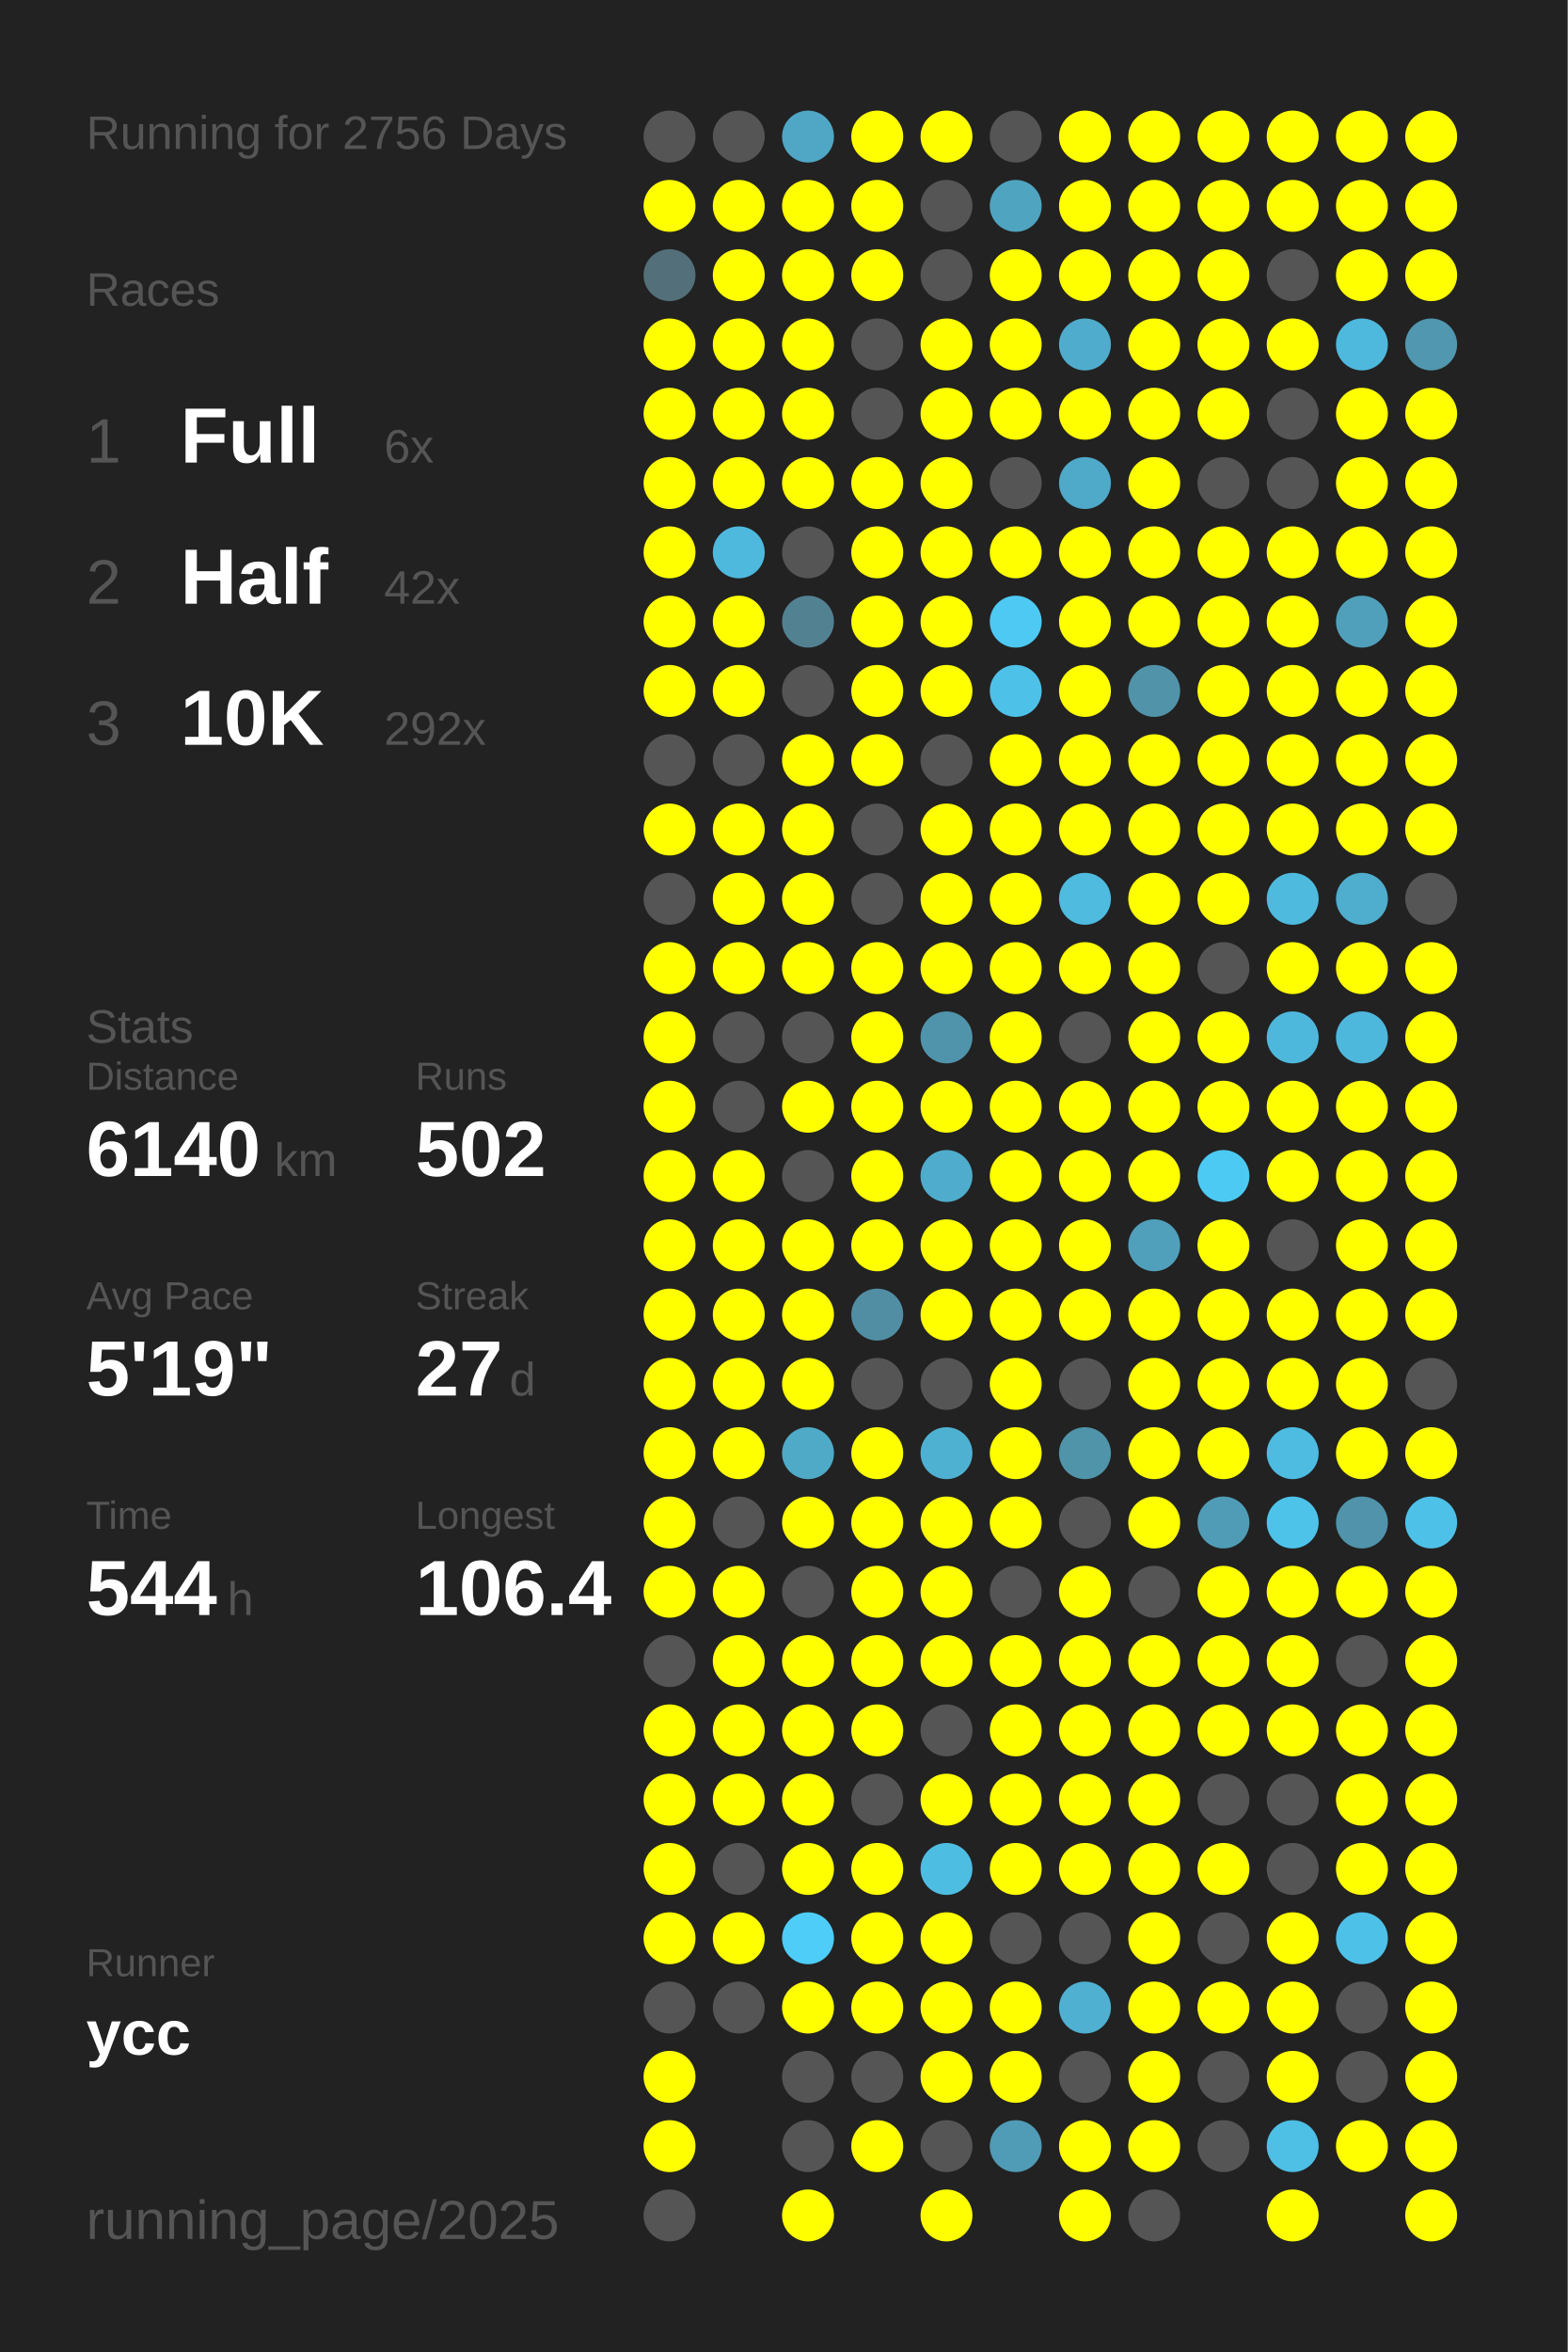
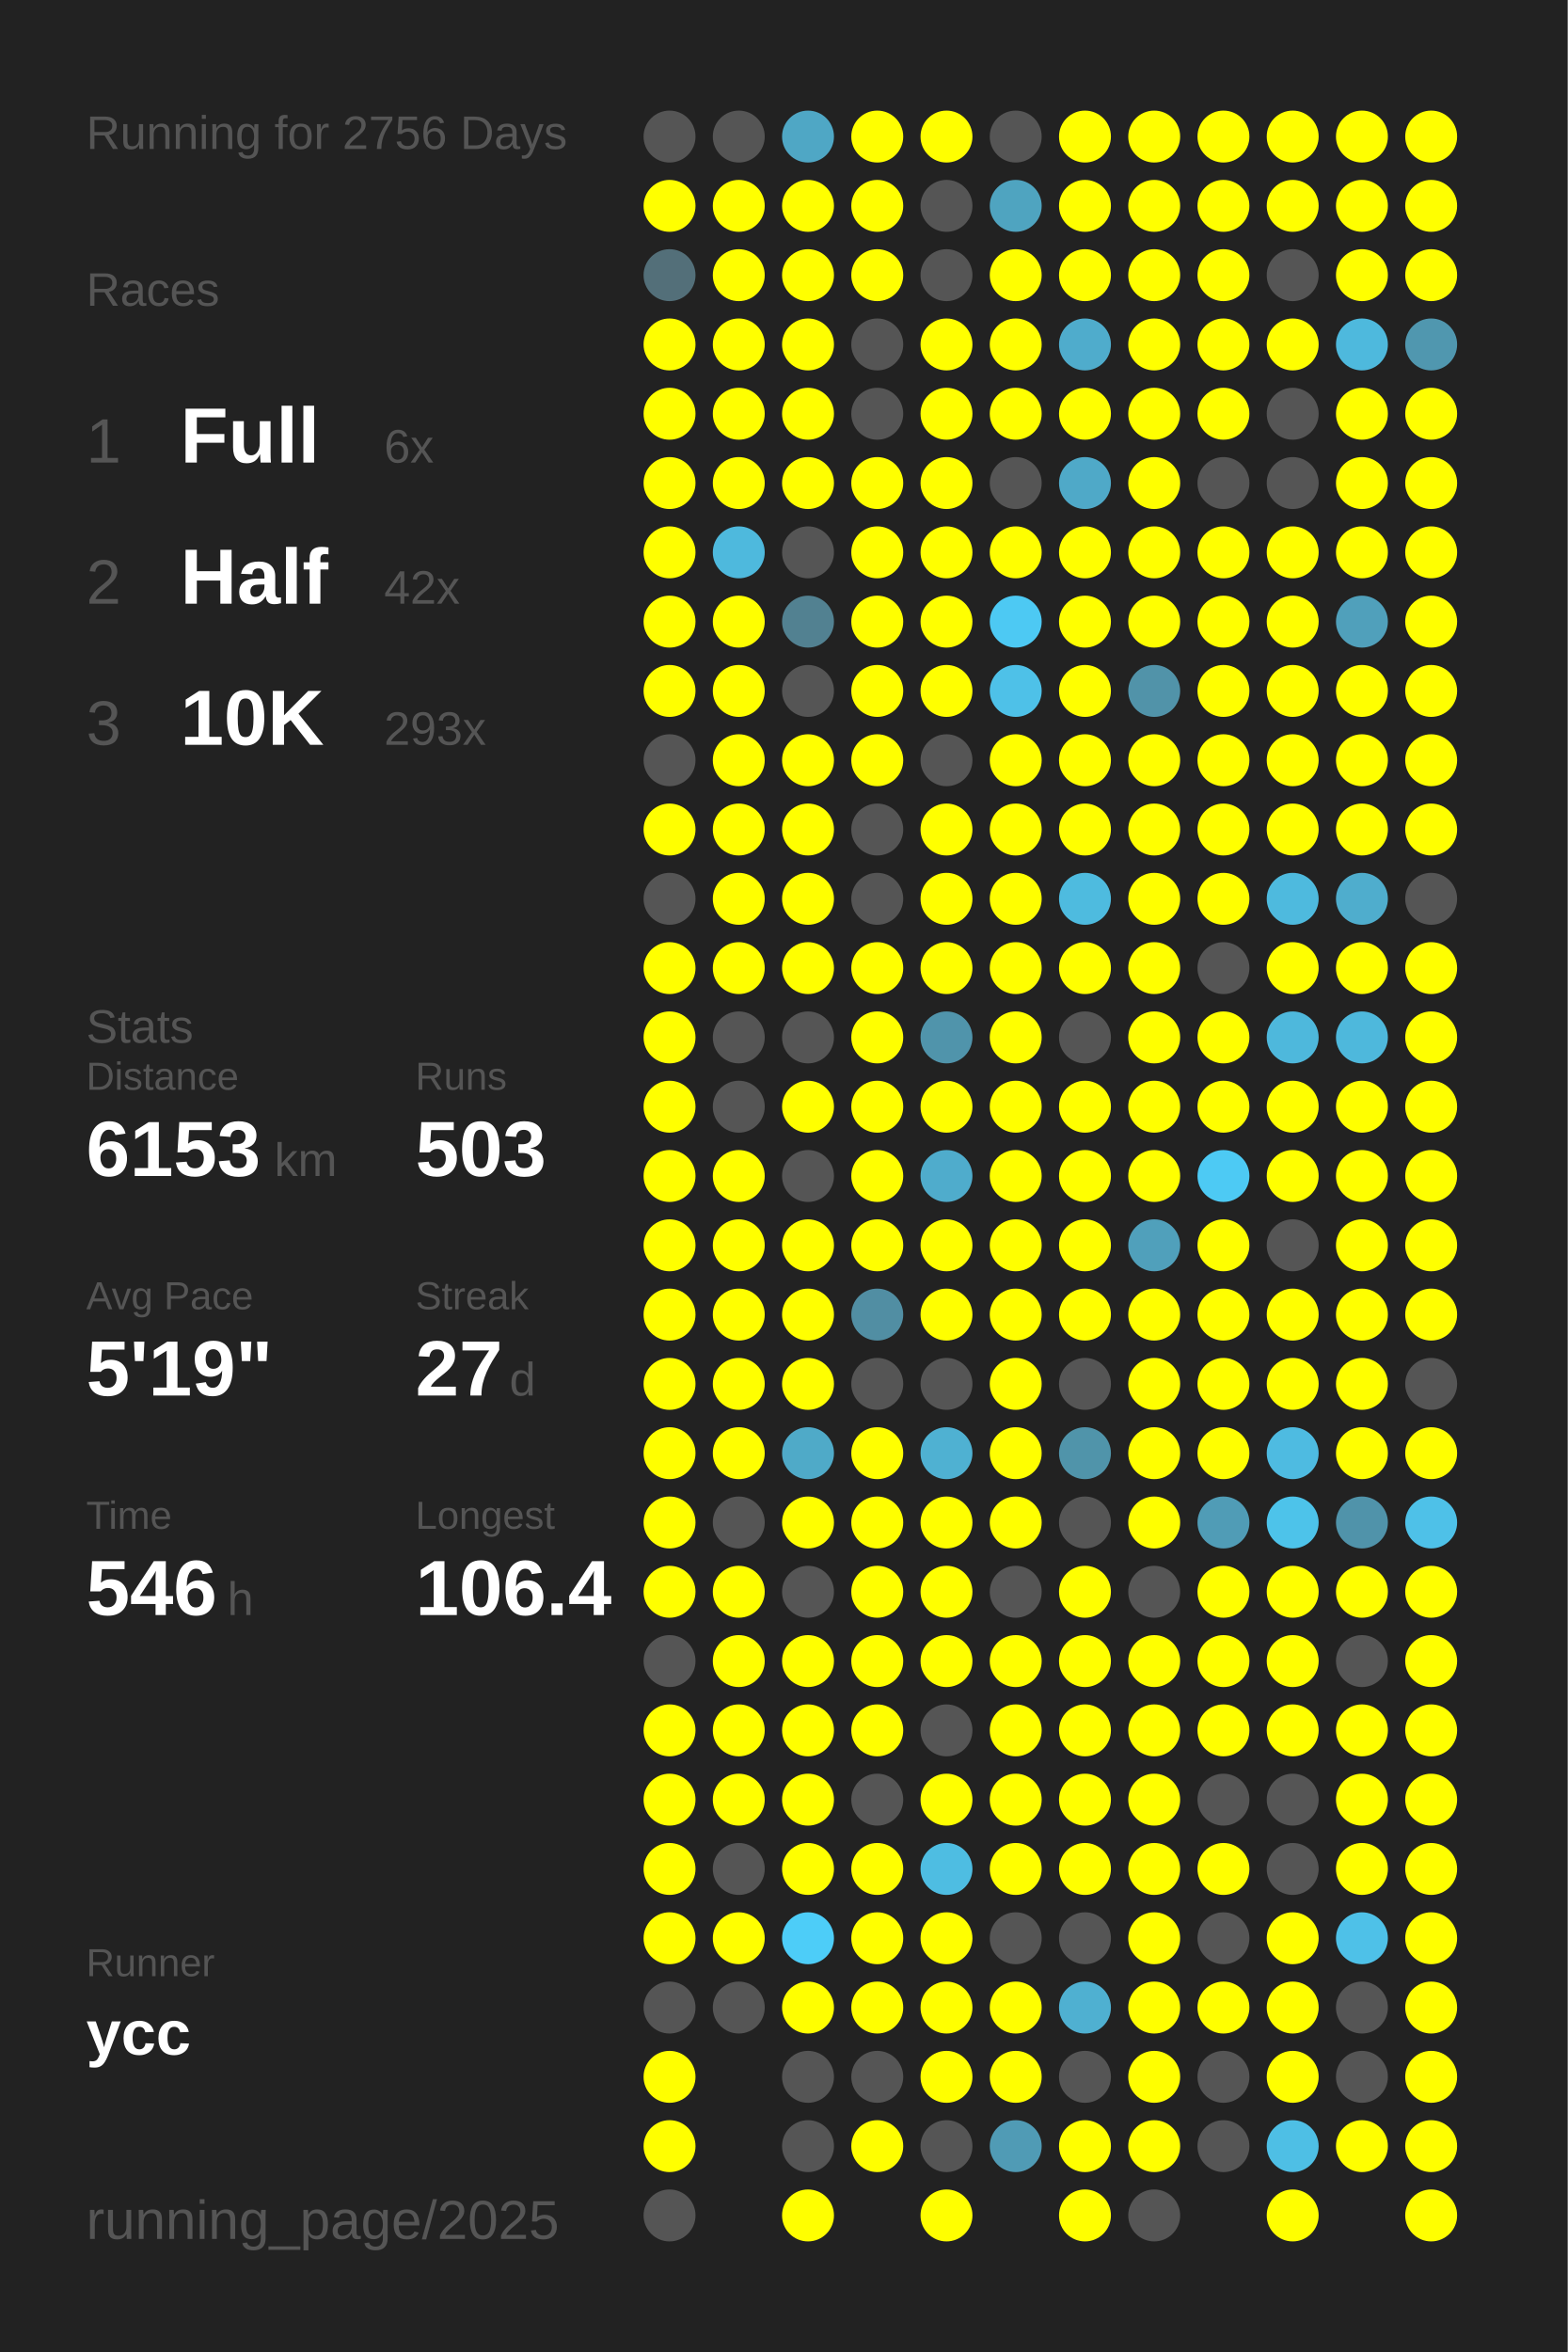
<svg xmlns="http://www.w3.org/2000/svg" baseProfile="full" height="300mm" version="1.1" viewBox="0,0,200,300" width="200mm">
  <defs />
  <rect fill="#222222" height="300" width="200" x="0" y="0" />
  <text fill="#555555" style="font-size:6px; font-family:Arial;" x="11" y="19">Running for 2756 Days</text>
  <text fill="#555555" style="font-size:6px; font-family:Arial;" x="11" y="39">Races</text>
  <text fill="#555555" style="font-size:8px; font-family:Arial;" x="11" y="59">1</text>
  <text fill="#FFFFFF" style="font-size:10px; font-family:Arial; font-weight:bold;" x="23" y="59">Full</text>
  <text fill="#555555" style="font-size:6px; font-family:Arial;" x="49" y="59">6x</text>
  <text fill="#555555" style="font-size:8px; font-family:Arial;" x="11" y="77">2</text>
  <text fill="#FFFFFF" style="font-size:10px; font-family:Arial; font-weight:bold;" x="23" y="77">Half</text>
  <text fill="#555555" style="font-size:6px; font-family:Arial;" x="49" y="77">42x</text>
  <text fill="#555555" style="font-size:8px; font-family:Arial;" x="11" y="95">3</text>
  <text fill="#FFFFFF" style="font-size:10px; font-family:Arial; font-weight:bold;" x="23" y="95">10K</text>
-   <text fill="#555555" style="font-size:6px; font-family:Arial;" x="49" y="95">292x</text>
+   <text fill="#555555" style="font-size:6px; font-family:Arial;" x="49" y="95">293x</text>
  <text fill="#555555" style="font-size:6px; font-family:Arial;" x="11" y="133">Stats</text>
  <text fill="#555555" style="font-size:5px; font-family:Arial;" x="11" y="139">Distance</text>
-   <text fill="#FFFFFF" style="font-size:10px; font-family:Arial; font-weight:bold;" x="11" y="150">6140</text>
+   <text fill="#FFFFFF" style="font-size:10px; font-family:Arial; font-weight:bold;" x="11" y="150">6153</text>
  <text fill="#555555" style="font-size:6px; font-family:Arial;" x="35" y="150">km</text>
  <text fill="#555555" style="font-size:5px; font-family:Arial;" x="53" y="139">Runs</text>
-   <text fill="#FFFFFF" style="font-size:10px; font-family:Arial; font-weight:bold;" x="53" y="150">502</text>
+   <text fill="#FFFFFF" style="font-size:10px; font-family:Arial; font-weight:bold;" x="53" y="150">503</text>
  <text fill="#555555" style="font-size:5px; font-family:Arial;" x="11" y="167">Avg Pace</text>
  <text fill="#FFFFFF" style="font-size:10px; font-family:Arial; font-weight:bold;" x="11" y="178">5'19"</text>
  <text fill="#555555" style="font-size:5px; font-family:Arial;" x="53" y="167">Streak</text>
  <text fill="#FFFFFF" style="font-size:10px; font-family:Arial; font-weight:bold;" x="53" y="178">27</text>
  <text fill="#555555" style="font-size:6px; font-family:Arial;" x="65" y="178">d</text>
  <text fill="#555555" style="font-size:5px; font-family:Arial;" x="11" y="195">Time</text>
-   <text fill="#FFFFFF" style="font-size:10px; font-family:Arial; font-weight:bold;" x="11" y="206">544</text>
+   <text fill="#FFFFFF" style="font-size:10px; font-family:Arial; font-weight:bold;" x="11" y="206">546</text>
  <text fill="#555555" style="font-size:6px; font-family:Arial;" x="29" y="206">h</text>
  <text fill="#555555" style="font-size:5px; font-family:Arial;" x="53" y="195">Longest</text>
  <text fill="#FFFFFF" style="font-size:10px; font-family:Arial; font-weight:bold;" x="53" y="206">106.4</text>
  <text fill="#555555" style="font-size:5px; font-family:Arial;" x="11" y="252.065">Runner</text>
  <text fill="#FFFFFF" style="font-size:8px; font-family:Arial; font-weight:bold;" x="11" y="262.065">ycc</text>
  <text fill="#555555" style="font-size:7px; font-family:Arial;" x="11" y="285.581">running_page/2025</text>
  <circle cx="85.417" cy="17.419" fill="#555555" r="3.312" />
  <circle cx="85.417" cy="26.258" fill="#FFFF00" r="3.312" />
  <circle cx="85.417" cy="35.097" fill="#536f79" r="3.312" />
  <circle cx="85.417" cy="43.935" fill="#FFFF00" r="3.312" />
  <circle cx="85.417" cy="52.774" fill="#FFFF00" r="3.312" />
  <circle cx="85.417" cy="61.613" fill="#FFFF00" r="3.312" />
  <circle cx="85.417" cy="70.452" fill="#FFFF00" r="3.312" />
  <circle cx="85.417" cy="79.29" fill="#FFFF00" r="3.312" />
  <circle cx="85.417" cy="88.129" fill="#FFFF00" r="3.312" />
  <circle cx="85.417" cy="96.968" fill="#555555" r="3.312" />
  <circle cx="85.417" cy="105.806" fill="#FFFF00" r="3.312" />
  <circle cx="85.417" cy="114.645" fill="#555555" r="3.312" />
  <circle cx="85.417" cy="123.484" fill="#FFFF00" r="3.312" />
  <circle cx="85.417" cy="132.323" fill="#FFFF00" r="3.312" />
  <circle cx="85.417" cy="141.161" fill="#FFFF00" r="3.312" />
  <circle cx="85.417" cy="150" fill="#FFFF00" r="3.312" />
  <circle cx="85.417" cy="158.839" fill="#FFFF00" r="3.312" />
  <circle cx="85.417" cy="167.677" fill="#FFFF00" r="3.312" />
  <circle cx="85.417" cy="176.516" fill="#FFFF00" r="3.312" />
  <circle cx="85.417" cy="185.355" fill="#FFFF00" r="3.312" />
  <circle cx="85.417" cy="194.194" fill="#FFFF00" r="3.312" />
  <circle cx="85.417" cy="203.032" fill="#FFFF00" r="3.312" />
  <circle cx="85.417" cy="211.871" fill="#555555" r="3.312" />
  <circle cx="85.417" cy="220.71" fill="#FFFF00" r="3.312" />
  <circle cx="85.417" cy="229.548" fill="#FFFF00" r="3.312" />
  <circle cx="85.417" cy="238.387" fill="#FFFF00" r="3.312" />
  <circle cx="85.417" cy="247.226" fill="#FFFF00" r="3.312" />
  <circle cx="85.417" cy="256.065" fill="#555555" r="3.312" />
  <circle cx="85.417" cy="264.903" fill="#FFFF00" r="3.312" />
  <circle cx="85.417" cy="273.742" fill="#FFFF00" r="3.312" />
  <circle cx="85.417" cy="282.581" fill="#555555" r="3.312" />
  <circle cx="94.25" cy="17.419" fill="#555555" r="3.312" />
  <circle cx="94.25" cy="26.258" fill="#FFFF00" r="3.312" />
  <circle cx="94.25" cy="35.097" fill="#FFFF00" r="3.312" />
  <circle cx="94.25" cy="43.935" fill="#FFFF00" r="3.312" />
  <circle cx="94.25" cy="52.774" fill="#FFFF00" r="3.312" />
  <circle cx="94.25" cy="61.613" fill="#FFFF00" r="3.312" />
  <circle cx="94.25" cy="70.452" fill="#4eb9dd" r="3.312" />
  <circle cx="94.25" cy="79.29" fill="#FFFF00" r="3.312" />
  <circle cx="94.25" cy="88.129" fill="#FFFF00" r="3.312" />
-   <circle cx="94.25" cy="96.968" fill="#555555" r="3.312" />
+   <circle cx="94.25" cy="96.968" fill="#FFFF00" r="3.312" />
  <circle cx="94.25" cy="105.806" fill="#FFFF00" r="3.312" />
  <circle cx="94.25" cy="114.645" fill="#FFFF00" r="3.312" />
  <circle cx="94.25" cy="123.484" fill="#FFFF00" r="3.312" />
  <circle cx="94.25" cy="132.323" fill="#555555" r="3.312" />
  <circle cx="94.25" cy="141.161" fill="#555555" r="3.312" />
  <circle cx="94.25" cy="150" fill="#FFFF00" r="3.312" />
  <circle cx="94.25" cy="158.839" fill="#FFFF00" r="3.312" />
  <circle cx="94.25" cy="167.677" fill="#FFFF00" r="3.312" />
  <circle cx="94.25" cy="176.516" fill="#FFFF00" r="3.312" />
  <circle cx="94.25" cy="185.355" fill="#FFFF00" r="3.312" />
  <circle cx="94.25" cy="194.194" fill="#555555" r="3.312" />
  <circle cx="94.25" cy="203.032" fill="#FFFF00" r="3.312" />
  <circle cx="94.25" cy="211.871" fill="#FFFF00" r="3.312" />
  <circle cx="94.25" cy="220.71" fill="#FFFF00" r="3.312" />
  <circle cx="94.25" cy="229.548" fill="#FFFF00" r="3.312" />
  <circle cx="94.25" cy="238.387" fill="#555555" r="3.312" />
  <circle cx="94.25" cy="247.226" fill="#FFFF00" r="3.312" />
  <circle cx="94.25" cy="256.065" fill="#555555" r="3.312" />
  <circle cx="103.083" cy="17.419" fill="#4fa7c5" r="3.312" />
  <circle cx="103.083" cy="26.258" fill="#FFFF00" r="3.312" />
  <circle cx="103.083" cy="35.097" fill="#FFFF00" r="3.312" />
  <circle cx="103.083" cy="43.935" fill="#FFFF00" r="3.312" />
  <circle cx="103.083" cy="52.774" fill="#FFFF00" r="3.312" />
  <circle cx="103.083" cy="61.613" fill="#FFFF00" r="3.312" />
  <circle cx="103.083" cy="70.452" fill="#555555" r="3.312" />
  <circle cx="103.083" cy="79.29" fill="#528191" r="3.312" />
  <circle cx="103.083" cy="88.129" fill="#555555" r="3.312" />
  <circle cx="103.083" cy="96.968" fill="#FFFF00" r="3.312" />
  <circle cx="103.083" cy="105.806" fill="#FFFF00" r="3.312" />
  <circle cx="103.083" cy="114.645" fill="#FFFF00" r="3.312" />
  <circle cx="103.083" cy="123.484" fill="#FFFF00" r="3.312" />
  <circle cx="103.083" cy="132.323" fill="#555555" r="3.312" />
  <circle cx="103.083" cy="141.161" fill="#FFFF00" r="3.312" />
  <circle cx="103.083" cy="150" fill="#555555" r="3.312" />
  <circle cx="103.083" cy="158.839" fill="#FFFF00" r="3.312" />
  <circle cx="103.083" cy="167.677" fill="#FFFF00" r="3.312" />
  <circle cx="103.083" cy="176.516" fill="#FFFF00" r="3.312" />
  <circle cx="103.083" cy="185.355" fill="#4faac8" r="3.312" />
  <circle cx="103.083" cy="194.194" fill="#FFFF00" r="3.312" />
  <circle cx="103.083" cy="203.032" fill="#555555" r="3.312" />
  <circle cx="103.083" cy="211.871" fill="#FFFF00" r="3.312" />
  <circle cx="103.083" cy="220.71" fill="#FFFF00" r="3.312" />
  <circle cx="103.083" cy="229.548" fill="#FFFF00" r="3.312" />
  <circle cx="103.083" cy="238.387" fill="#FFFF00" r="3.312" />
  <circle cx="103.083" cy="247.226" fill="#4dcdf8" r="3.312" />
  <circle cx="103.083" cy="256.065" fill="#FFFF00" r="3.312" />
  <circle cx="103.083" cy="264.903" fill="#555555" r="3.312" />
  <circle cx="103.083" cy="273.742" fill="#555555" r="3.312" />
  <circle cx="103.083" cy="282.581" fill="#FFFF00" r="3.312" />
  <circle cx="111.917" cy="17.419" fill="#FFFF00" r="3.312" />
  <circle cx="111.917" cy="26.258" fill="#FFFF00" r="3.312" />
  <circle cx="111.917" cy="35.097" fill="#FFFF00" r="3.312" />
  <circle cx="111.917" cy="43.935" fill="#555555" r="3.312" />
  <circle cx="111.917" cy="52.774" fill="#555555" r="3.312" />
  <circle cx="111.917" cy="61.613" fill="#FFFF00" r="3.312" />
  <circle cx="111.917" cy="70.452" fill="#FFFF00" r="3.312" />
  <circle cx="111.917" cy="79.29" fill="#FFFF00" r="3.312" />
  <circle cx="111.917" cy="88.129" fill="#FFFF00" r="3.312" />
  <circle cx="111.917" cy="96.968" fill="#FFFF00" r="3.312" />
  <circle cx="111.917" cy="105.806" fill="#555555" r="3.312" />
  <circle cx="111.917" cy="114.645" fill="#555555" r="3.312" />
  <circle cx="111.917" cy="123.484" fill="#FFFF00" r="3.312" />
  <circle cx="111.917" cy="132.323" fill="#FFFF00" r="3.312" />
  <circle cx="111.917" cy="141.161" fill="#FFFF00" r="3.312" />
  <circle cx="111.917" cy="150" fill="#FFFF00" r="3.312" />
  <circle cx="111.917" cy="158.839" fill="#FFFF00" r="3.312" />
  <circle cx="111.917" cy="167.677" fill="#518ea3" r="3.312" />
  <circle cx="111.917" cy="176.516" fill="#555555" r="3.312" />
  <circle cx="111.917" cy="185.355" fill="#FFFF00" r="3.312" />
  <circle cx="111.917" cy="194.194" fill="#FFFF00" r="3.312" />
  <circle cx="111.917" cy="203.032" fill="#FFFF00" r="3.312" />
  <circle cx="111.917" cy="211.871" fill="#FFFF00" r="3.312" />
  <circle cx="111.917" cy="220.71" fill="#FFFF00" r="3.312" />
  <circle cx="111.917" cy="229.548" fill="#555555" r="3.312" />
  <circle cx="111.917" cy="238.387" fill="#FFFF00" r="3.312" />
  <circle cx="111.917" cy="247.226" fill="#FFFF00" r="3.312" />
  <circle cx="111.917" cy="256.065" fill="#FFFF00" r="3.312" />
  <circle cx="111.917" cy="264.903" fill="#555555" r="3.312" />
  <circle cx="111.917" cy="273.742" fill="#FFFF00" r="3.312" />
  <circle cx="120.75" cy="17.419" fill="#FFFF00" r="3.312" />
  <circle cx="120.75" cy="26.258" fill="#555555" r="3.312" />
  <circle cx="120.75" cy="35.097" fill="#555555" r="3.312" />
  <circle cx="120.75" cy="43.935" fill="#FFFF00" r="3.312" />
  <circle cx="120.75" cy="52.774" fill="#FFFF00" r="3.312" />
  <circle cx="120.75" cy="61.613" fill="#FFFF00" r="3.312" />
  <circle cx="120.75" cy="70.452" fill="#FFFF00" r="3.312" />
  <circle cx="120.75" cy="79.29" fill="#FFFF00" r="3.312" />
  <circle cx="120.75" cy="88.129" fill="#FFFF00" r="3.312" />
  <circle cx="120.75" cy="96.968" fill="#555555" r="3.312" />
  <circle cx="120.75" cy="105.806" fill="#FFFF00" r="3.312" />
  <circle cx="120.75" cy="114.645" fill="#FFFF00" r="3.312" />
  <circle cx="120.75" cy="123.484" fill="#FFFF00" r="3.312" />
  <circle cx="120.75" cy="132.323" fill="#5094ab" r="3.312" />
  <circle cx="120.75" cy="141.161" fill="#FFFF00" r="3.312" />
  <circle cx="120.75" cy="150" fill="#4faccc" r="3.312" />
  <circle cx="120.75" cy="158.839" fill="#FFFF00" r="3.312" />
  <circle cx="120.75" cy="167.677" fill="#FFFF00" r="3.312" />
  <circle cx="120.75" cy="176.516" fill="#555555" r="3.312" />
  <circle cx="120.75" cy="185.355" fill="#4fb1d2" r="3.312" />
  <circle cx="120.75" cy="194.194" fill="#FFFF00" r="3.312" />
  <circle cx="120.75" cy="203.032" fill="#FFFF00" r="3.312" />
  <circle cx="120.75" cy="211.871" fill="#FFFF00" r="3.312" />
  <circle cx="120.75" cy="220.71" fill="#555555" r="3.312" />
  <circle cx="120.75" cy="229.548" fill="#FFFF00" r="3.312" />
  <circle cx="120.75" cy="238.387" fill="#4ebde2" r="3.312" />
  <circle cx="120.75" cy="247.226" fill="#FFFF00" r="3.312" />
  <circle cx="120.75" cy="256.065" fill="#FFFF00" r="3.312" />
  <circle cx="120.75" cy="264.903" fill="#FFFF00" r="3.312" />
  <circle cx="120.75" cy="273.742" fill="#555555" r="3.312" />
  <circle cx="120.75" cy="282.581" fill="#FFFF00" r="3.312" />
  <circle cx="129.583" cy="17.419" fill="#555555" r="3.312" />
  <circle cx="129.583" cy="26.258" fill="#4fa4c0" r="3.312" />
  <circle cx="129.583" cy="35.097" fill="#FFFF00" r="3.312" />
  <circle cx="129.583" cy="43.935" fill="#FFFF00" r="3.312" />
  <circle cx="129.583" cy="52.774" fill="#FFFF00" r="3.312" />
  <circle cx="129.583" cy="61.613" fill="#555555" r="3.312" />
  <circle cx="129.583" cy="70.452" fill="#FFFF00" r="3.312" />
  <circle cx="129.583" cy="79.29" fill="#4dc9f3" r="3.312" />
  <circle cx="129.583" cy="88.129" fill="#4ec1e8" r="3.312" />
  <circle cx="129.583" cy="96.968" fill="#FFFF00" r="3.312" />
  <circle cx="129.583" cy="105.806" fill="#FFFF00" r="3.312" />
  <circle cx="129.583" cy="114.645" fill="#FFFF00" r="3.312" />
  <circle cx="129.583" cy="123.484" fill="#FFFF00" r="3.312" />
  <circle cx="129.583" cy="132.323" fill="#FFFF00" r="3.312" />
  <circle cx="129.583" cy="141.161" fill="#FFFF00" r="3.312" />
  <circle cx="129.583" cy="150" fill="#FFFF00" r="3.312" />
  <circle cx="129.583" cy="158.839" fill="#FFFF00" r="3.312" />
  <circle cx="129.583" cy="167.677" fill="#FFFF00" r="3.312" />
  <circle cx="129.583" cy="176.516" fill="#FFFF00" r="3.312" />
  <circle cx="129.583" cy="185.355" fill="#FFFF00" r="3.312" />
  <circle cx="129.583" cy="194.194" fill="#FFFF00" r="3.312" />
  <circle cx="129.583" cy="203.032" fill="#555555" r="3.312" />
  <circle cx="129.583" cy="211.871" fill="#FFFF00" r="3.312" />
  <circle cx="129.583" cy="220.71" fill="#FFFF00" r="3.312" />
  <circle cx="129.583" cy="229.548" fill="#FFFF00" r="3.312" />
  <circle cx="129.583" cy="238.387" fill="#FFFF00" r="3.312" />
  <circle cx="129.583" cy="247.226" fill="#555555" r="3.312" />
  <circle cx="129.583" cy="256.065" fill="#FFFF00" r="3.312" />
  <circle cx="129.583" cy="264.903" fill="#FFFF00" r="3.312" />
  <circle cx="129.583" cy="273.742" fill="#509bb5" r="3.312" />
  <circle cx="138.417" cy="17.419" fill="#FFFF00" r="3.312" />
  <circle cx="138.417" cy="26.258" fill="#FFFF00" r="3.312" />
  <circle cx="138.417" cy="35.097" fill="#FFFF00" r="3.312" />
  <circle cx="138.417" cy="43.935" fill="#4faccc" r="3.312" />
  <circle cx="138.417" cy="52.774" fill="#FFFF00" r="3.312" />
  <circle cx="138.417" cy="61.613" fill="#4fa9c8" r="3.312" />
  <circle cx="138.417" cy="70.452" fill="#FFFF00" r="3.312" />
  <circle cx="138.417" cy="79.29" fill="#FFFF00" r="3.312" />
  <circle cx="138.417" cy="88.129" fill="#FFFF00" r="3.312" />
  <circle cx="138.417" cy="96.968" fill="#FFFF00" r="3.312" />
  <circle cx="138.417" cy="105.806" fill="#FFFF00" r="3.312" />
  <circle cx="138.417" cy="114.645" fill="#4ebbdf" r="3.312" />
  <circle cx="138.417" cy="123.484" fill="#FFFF00" r="3.312" />
  <circle cx="138.417" cy="132.323" fill="#555555" r="3.312" />
  <circle cx="138.417" cy="141.161" fill="#FFFF00" r="3.312" />
  <circle cx="138.417" cy="150" fill="#FFFF00" r="3.312" />
  <circle cx="138.417" cy="158.839" fill="#FFFF00" r="3.312" />
  <circle cx="138.417" cy="167.677" fill="#FFFF00" r="3.312" />
  <circle cx="138.417" cy="176.516" fill="#555555" r="3.312" />
  <circle cx="138.417" cy="185.355" fill="#5094aa" r="3.312" />
  <circle cx="138.417" cy="194.194" fill="#555555" r="3.312" />
  <circle cx="138.417" cy="203.032" fill="#FFFF00" r="3.312" />
  <circle cx="138.417" cy="211.871" fill="#FFFF00" r="3.312" />
  <circle cx="138.417" cy="220.71" fill="#FFFF00" r="3.312" />
  <circle cx="138.417" cy="229.548" fill="#FFFF00" r="3.312" />
  <circle cx="138.417" cy="238.387" fill="#FFFF00" r="3.312" />
  <circle cx="138.417" cy="247.226" fill="#555555" r="3.312" />
  <circle cx="138.417" cy="256.065" fill="#4fb0d1" r="3.312" />
  <circle cx="138.417" cy="264.903" fill="#555555" r="3.312" />
  <circle cx="138.417" cy="273.742" fill="#FFFF00" r="3.312" />
  <circle cx="138.417" cy="282.581" fill="#FFFF00" r="3.312" />
  <circle cx="147.25" cy="17.419" fill="#FFFF00" r="3.312" />
  <circle cx="147.25" cy="26.258" fill="#FFFF00" r="3.312" />
  <circle cx="147.25" cy="35.097" fill="#FFFF00" r="3.312" />
  <circle cx="147.25" cy="43.935" fill="#FFFF00" r="3.312" />
  <circle cx="147.25" cy="52.774" fill="#FFFF00" r="3.312" />
  <circle cx="147.25" cy="61.613" fill="#FFFF00" r="3.312" />
  <circle cx="147.25" cy="70.452" fill="#FFFF00" r="3.312" />
  <circle cx="147.25" cy="79.29" fill="#FFFF00" r="3.312" />
  <circle cx="147.25" cy="88.129" fill="#5193a9" r="3.312" />
  <circle cx="147.25" cy="96.968" fill="#FFFF00" r="3.312" />
  <circle cx="147.25" cy="105.806" fill="#FFFF00" r="3.312" />
  <circle cx="147.25" cy="114.645" fill="#FFFF00" r="3.312" />
  <circle cx="147.25" cy="123.484" fill="#FFFF00" r="3.312" />
  <circle cx="147.25" cy="132.323" fill="#FFFF00" r="3.312" />
  <circle cx="147.25" cy="141.161" fill="#FFFF00" r="3.312" />
  <circle cx="147.25" cy="150" fill="#FFFF00" r="3.312" />
  <circle cx="147.25" cy="158.839" fill="#50a0bb" r="3.312" />
  <circle cx="147.25" cy="167.677" fill="#FFFF00" r="3.312" />
  <circle cx="147.25" cy="176.516" fill="#FFFF00" r="3.312" />
  <circle cx="147.25" cy="185.355" fill="#FFFF00" r="3.312" />
  <circle cx="147.25" cy="194.194" fill="#FFFF00" r="3.312" />
  <circle cx="147.25" cy="203.032" fill="#555555" r="3.312" />
  <circle cx="147.25" cy="211.871" fill="#FFFF00" r="3.312" />
  <circle cx="147.25" cy="220.71" fill="#FFFF00" r="3.312" />
  <circle cx="147.25" cy="229.548" fill="#FFFF00" r="3.312" />
  <circle cx="147.25" cy="238.387" fill="#FFFF00" r="3.312" />
  <circle cx="147.25" cy="247.226" fill="#FFFF00" r="3.312" />
  <circle cx="147.25" cy="256.065" fill="#FFFF00" r="3.312" />
  <circle cx="147.25" cy="264.903" fill="#FFFF00" r="3.312" />
  <circle cx="147.25" cy="273.742" fill="#FFFF00" r="3.312" />
  <circle cx="147.25" cy="282.581" fill="#555555" r="3.312" />
  <circle cx="156.083" cy="17.419" fill="#FFFF00" r="3.312" />
  <circle cx="156.083" cy="26.258" fill="#FFFF00" r="3.312" />
  <circle cx="156.083" cy="35.097" fill="#FFFF00" r="3.312" />
  <circle cx="156.083" cy="43.935" fill="#FFFF00" r="3.312" />
  <circle cx="156.083" cy="52.774" fill="#FFFF00" r="3.312" />
  <circle cx="156.083" cy="61.613" fill="#555555" r="3.312" />
  <circle cx="156.083" cy="70.452" fill="#FFFF00" r="3.312" />
  <circle cx="156.083" cy="79.29" fill="#FFFF00" r="3.312" />
  <circle cx="156.083" cy="88.129" fill="#FFFF00" r="3.312" />
  <circle cx="156.083" cy="96.968" fill="#FFFF00" r="3.312" />
  <circle cx="156.083" cy="105.806" fill="#FFFF00" r="3.312" />
  <circle cx="156.083" cy="114.645" fill="#FFFF00" r="3.312" />
  <circle cx="156.083" cy="123.484" fill="#555555" r="3.312" />
  <circle cx="156.083" cy="132.323" fill="#FFFF00" r="3.312" />
  <circle cx="156.083" cy="141.161" fill="#FFFF00" r="3.312" />
  <circle cx="156.083" cy="150" fill="#4dcaf4" r="3.312" />
  <circle cx="156.083" cy="158.839" fill="#FFFF00" r="3.312" />
  <circle cx="156.083" cy="167.677" fill="#FFFF00" r="3.312" />
  <circle cx="156.083" cy="176.516" fill="#FFFF00" r="3.312" />
  <circle cx="156.083" cy="185.355" fill="#FFFF00" r="3.312" />
  <circle cx="156.083" cy="194.194" fill="#509cb6" r="3.312" />
  <circle cx="156.083" cy="203.032" fill="#FFFF00" r="3.312" />
  <circle cx="156.083" cy="211.871" fill="#FFFF00" r="3.312" />
  <circle cx="156.083" cy="220.71" fill="#FFFF00" r="3.312" />
  <circle cx="156.083" cy="229.548" fill="#555555" r="3.312" />
  <circle cx="156.083" cy="238.387" fill="#FFFF00" r="3.312" />
  <circle cx="156.083" cy="247.226" fill="#555555" r="3.312" />
  <circle cx="156.083" cy="256.065" fill="#FFFF00" r="3.312" />
  <circle cx="156.083" cy="264.903" fill="#555555" r="3.312" />
  <circle cx="156.083" cy="273.742" fill="#555555" r="3.312" />
  <circle cx="164.917" cy="17.419" fill="#FFFF00" r="3.312" />
  <circle cx="164.917" cy="26.258" fill="#FFFF00" r="3.312" />
  <circle cx="164.917" cy="35.097" fill="#555555" r="3.312" />
  <circle cx="164.917" cy="43.935" fill="#FFFF00" r="3.312" />
  <circle cx="164.917" cy="52.774" fill="#555555" r="3.312" />
  <circle cx="164.917" cy="61.613" fill="#555555" r="3.312" />
  <circle cx="164.917" cy="70.452" fill="#FFFF00" r="3.312" />
  <circle cx="164.917" cy="79.29" fill="#FFFF00" r="3.312" />
  <circle cx="164.917" cy="88.129" fill="#FFFF00" r="3.312" />
  <circle cx="164.917" cy="96.968" fill="#FFFF00" r="3.312" />
  <circle cx="164.917" cy="105.806" fill="#FFFF00" r="3.312" />
  <circle cx="164.917" cy="114.645" fill="#4ebade" r="3.312" />
  <circle cx="164.917" cy="123.484" fill="#FFFF00" r="3.312" />
  <circle cx="164.917" cy="132.323" fill="#4eb8dc" r="3.312" />
  <circle cx="164.917" cy="141.161" fill="#FFFF00" r="3.312" />
  <circle cx="164.917" cy="150" fill="#FFFF00" r="3.312" />
  <circle cx="164.917" cy="158.839" fill="#555555" r="3.312" />
  <circle cx="164.917" cy="167.677" fill="#FFFF00" r="3.312" />
  <circle cx="164.917" cy="176.516" fill="#FFFF00" r="3.312" />
  <circle cx="164.917" cy="185.355" fill="#4ebbe1" r="3.312" />
  <circle cx="164.917" cy="194.194" fill="#4dc3ea" r="3.312" />
  <circle cx="164.917" cy="203.032" fill="#FFFF00" r="3.312" />
  <circle cx="164.917" cy="211.871" fill="#FFFF00" r="3.312" />
  <circle cx="164.917" cy="220.71" fill="#FFFF00" r="3.312" />
  <circle cx="164.917" cy="229.548" fill="#555555" r="3.312" />
  <circle cx="164.917" cy="238.387" fill="#555555" r="3.312" />
  <circle cx="164.917" cy="247.226" fill="#FFFF00" r="3.312" />
  <circle cx="164.917" cy="256.065" fill="#FFFF00" r="3.312" />
  <circle cx="164.917" cy="264.903" fill="#FFFF00" r="3.312" />
  <circle cx="164.917" cy="273.742" fill="#4ebfe5" r="3.312" />
  <circle cx="164.917" cy="282.581" fill="#FFFF00" r="3.312" />
  <circle cx="173.75" cy="17.419" fill="#FFFF00" r="3.312" />
  <circle cx="173.75" cy="26.258" fill="#FFFF00" r="3.312" />
  <circle cx="173.75" cy="35.097" fill="#FFFF00" r="3.312" />
  <circle cx="173.75" cy="43.935" fill="#4eb9dd" r="3.312" />
  <circle cx="173.75" cy="52.774" fill="#FFFF00" r="3.312" />
  <circle cx="173.75" cy="61.613" fill="#FFFF00" r="3.312" />
  <circle cx="173.75" cy="70.452" fill="#FFFF00" r="3.312" />
  <circle cx="173.75" cy="79.29" fill="#50a0bb" r="3.312" />
  <circle cx="173.75" cy="88.129" fill="#FFFF00" r="3.312" />
  <circle cx="173.75" cy="96.968" fill="#FFFF00" r="3.312" />
  <circle cx="173.75" cy="105.806" fill="#FFFF00" r="3.312" />
  <circle cx="173.75" cy="114.645" fill="#4fadcd" r="3.312" />
  <circle cx="173.75" cy="123.484" fill="#FFFF00" r="3.312" />
  <circle cx="173.75" cy="132.323" fill="#4eb8dc" r="3.312" />
  <circle cx="173.75" cy="141.161" fill="#FFFF00" r="3.312" />
  <circle cx="173.75" cy="150" fill="#FFFF00" r="3.312" />
  <circle cx="173.75" cy="158.839" fill="#FFFF00" r="3.312" />
  <circle cx="173.75" cy="167.677" fill="#FFFF00" r="3.312" />
  <circle cx="173.75" cy="176.516" fill="#FFFF00" r="3.312" />
  <circle cx="173.75" cy="185.355" fill="#FFFF00" r="3.312" />
  <circle cx="173.75" cy="194.194" fill="#5093aa" r="3.312" />
  <circle cx="173.75" cy="203.032" fill="#FFFF00" r="3.312" />
  <circle cx="173.75" cy="211.871" fill="#555555" r="3.312" />
  <circle cx="173.75" cy="220.71" fill="#FFFF00" r="3.312" />
  <circle cx="173.75" cy="229.548" fill="#FFFF00" r="3.312" />
  <circle cx="173.75" cy="238.387" fill="#FFFF00" r="3.312" />
  <circle cx="173.75" cy="247.226" fill="#4ec1e8" r="3.312" />
  <circle cx="173.75" cy="256.065" fill="#555555" r="3.312" />
  <circle cx="173.75" cy="264.903" fill="#555555" r="3.312" />
  <circle cx="173.75" cy="273.742" fill="#FFFF00" r="3.312" />
  <circle cx="182.583" cy="17.419" fill="#FFFF00" r="3.312" />
  <circle cx="182.583" cy="26.258" fill="#FFFF00" r="3.312" />
  <circle cx="182.583" cy="35.097" fill="#FFFF00" r="3.312" />
  <circle cx="182.583" cy="43.935" fill="#5097af" r="3.312" />
  <circle cx="182.583" cy="52.774" fill="#FFFF00" r="3.312" />
  <circle cx="182.583" cy="61.613" fill="#FFFF00" r="3.312" />
  <circle cx="182.583" cy="70.452" fill="#FFFF00" r="3.312" />
  <circle cx="182.583" cy="79.29" fill="#FFFF00" r="3.312" />
  <circle cx="182.583" cy="88.129" fill="#FFFF00" r="3.312" />
  <circle cx="182.583" cy="96.968" fill="#FFFF00" r="3.312" />
  <circle cx="182.583" cy="105.806" fill="#FFFF00" r="3.312" />
  <circle cx="182.583" cy="114.645" fill="#555555" r="3.312" />
  <circle cx="182.583" cy="123.484" fill="#FFFF00" r="3.312" />
  <circle cx="182.583" cy="132.323" fill="#FFFF00" r="3.312" />
  <circle cx="182.583" cy="141.161" fill="#FFFF00" r="3.312" />
  <circle cx="182.583" cy="150" fill="#FFFF00" r="3.312" />
  <circle cx="182.583" cy="158.839" fill="#FFFF00" r="3.312" />
  <circle cx="182.583" cy="167.677" fill="#FFFF00" r="3.312" />
  <circle cx="182.583" cy="176.516" fill="#555555" r="3.312" />
  <circle cx="182.583" cy="185.355" fill="#FFFF00" r="3.312" />
  <circle cx="182.583" cy="194.194" fill="#4ec1e8" r="3.312" />
  <circle cx="182.583" cy="203.032" fill="#FFFF00" r="3.312" />
  <circle cx="182.583" cy="211.871" fill="#FFFF00" r="3.312" />
  <circle cx="182.583" cy="220.71" fill="#FFFF00" r="3.312" />
  <circle cx="182.583" cy="229.548" fill="#FFFF00" r="3.312" />
  <circle cx="182.583" cy="238.387" fill="#FFFF00" r="3.312" />
  <circle cx="182.583" cy="247.226" fill="#FFFF00" r="3.312" />
  <circle cx="182.583" cy="256.065" fill="#FFFF00" r="3.312" />
  <circle cx="182.583" cy="264.903" fill="#FFFF00" r="3.312" />
  <circle cx="182.583" cy="273.742" fill="#FFFF00" r="3.312" />
  <circle cx="182.583" cy="282.581" fill="#FFFF00" r="3.312" />
</svg>
